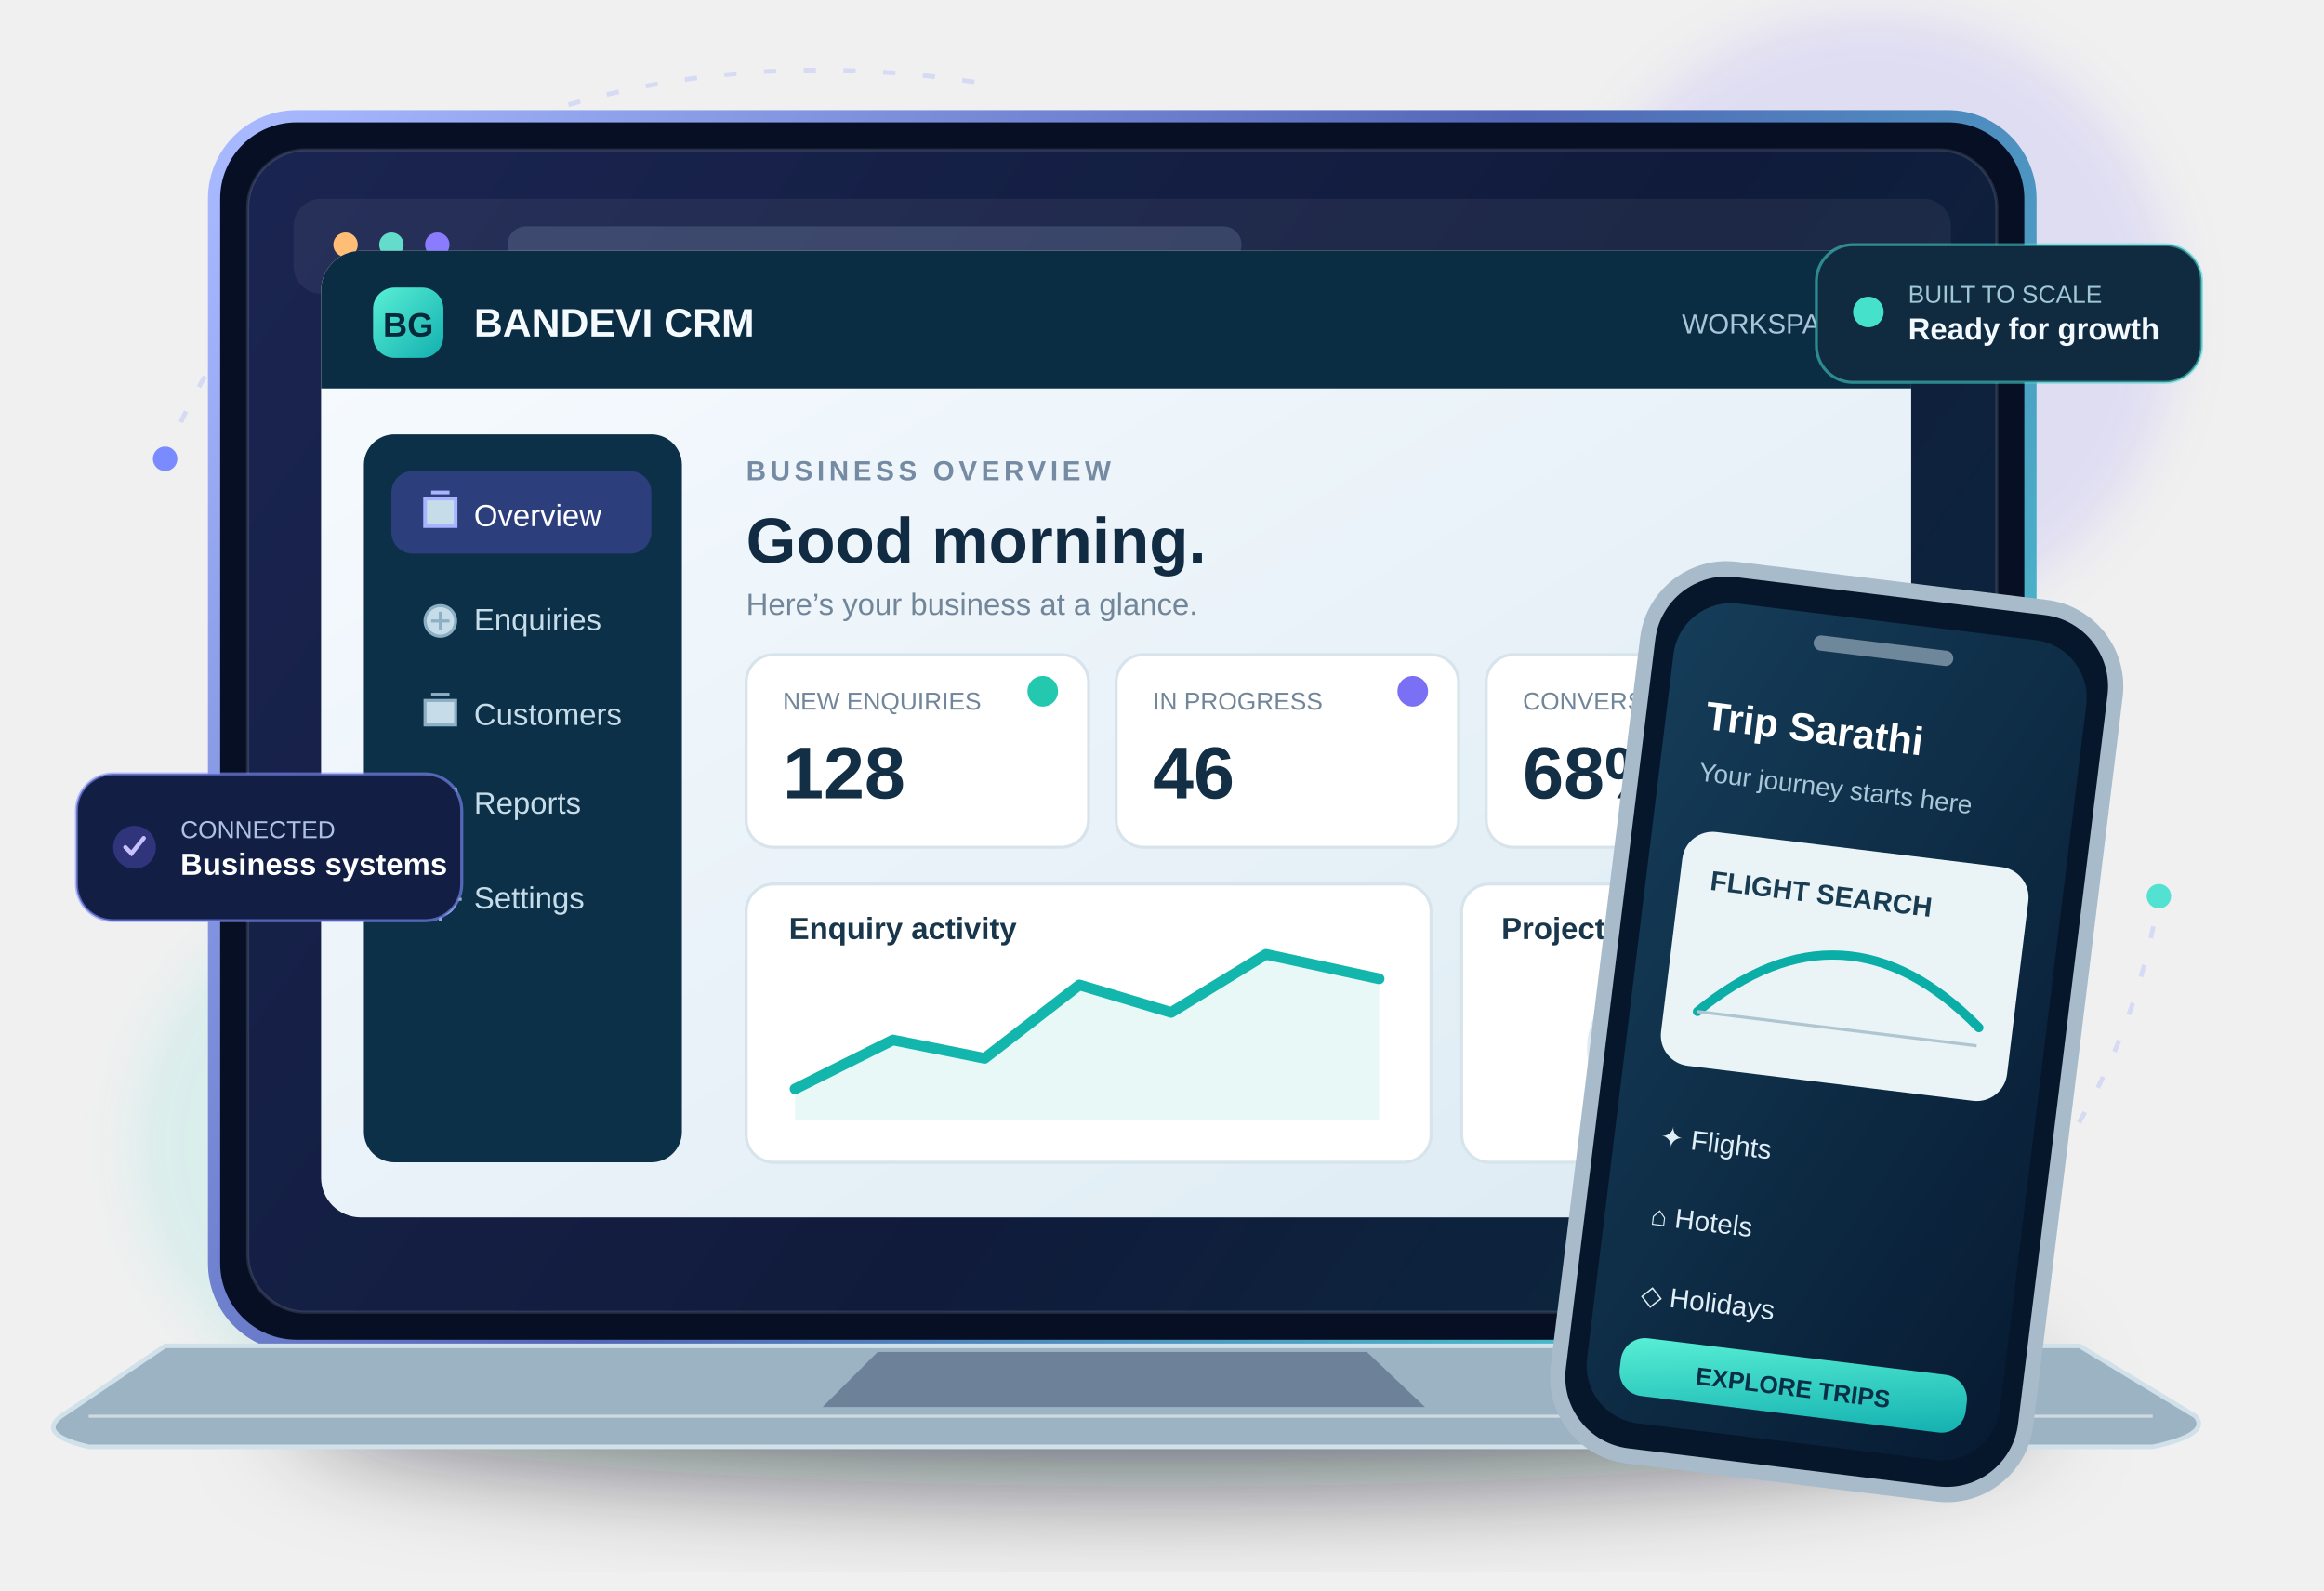
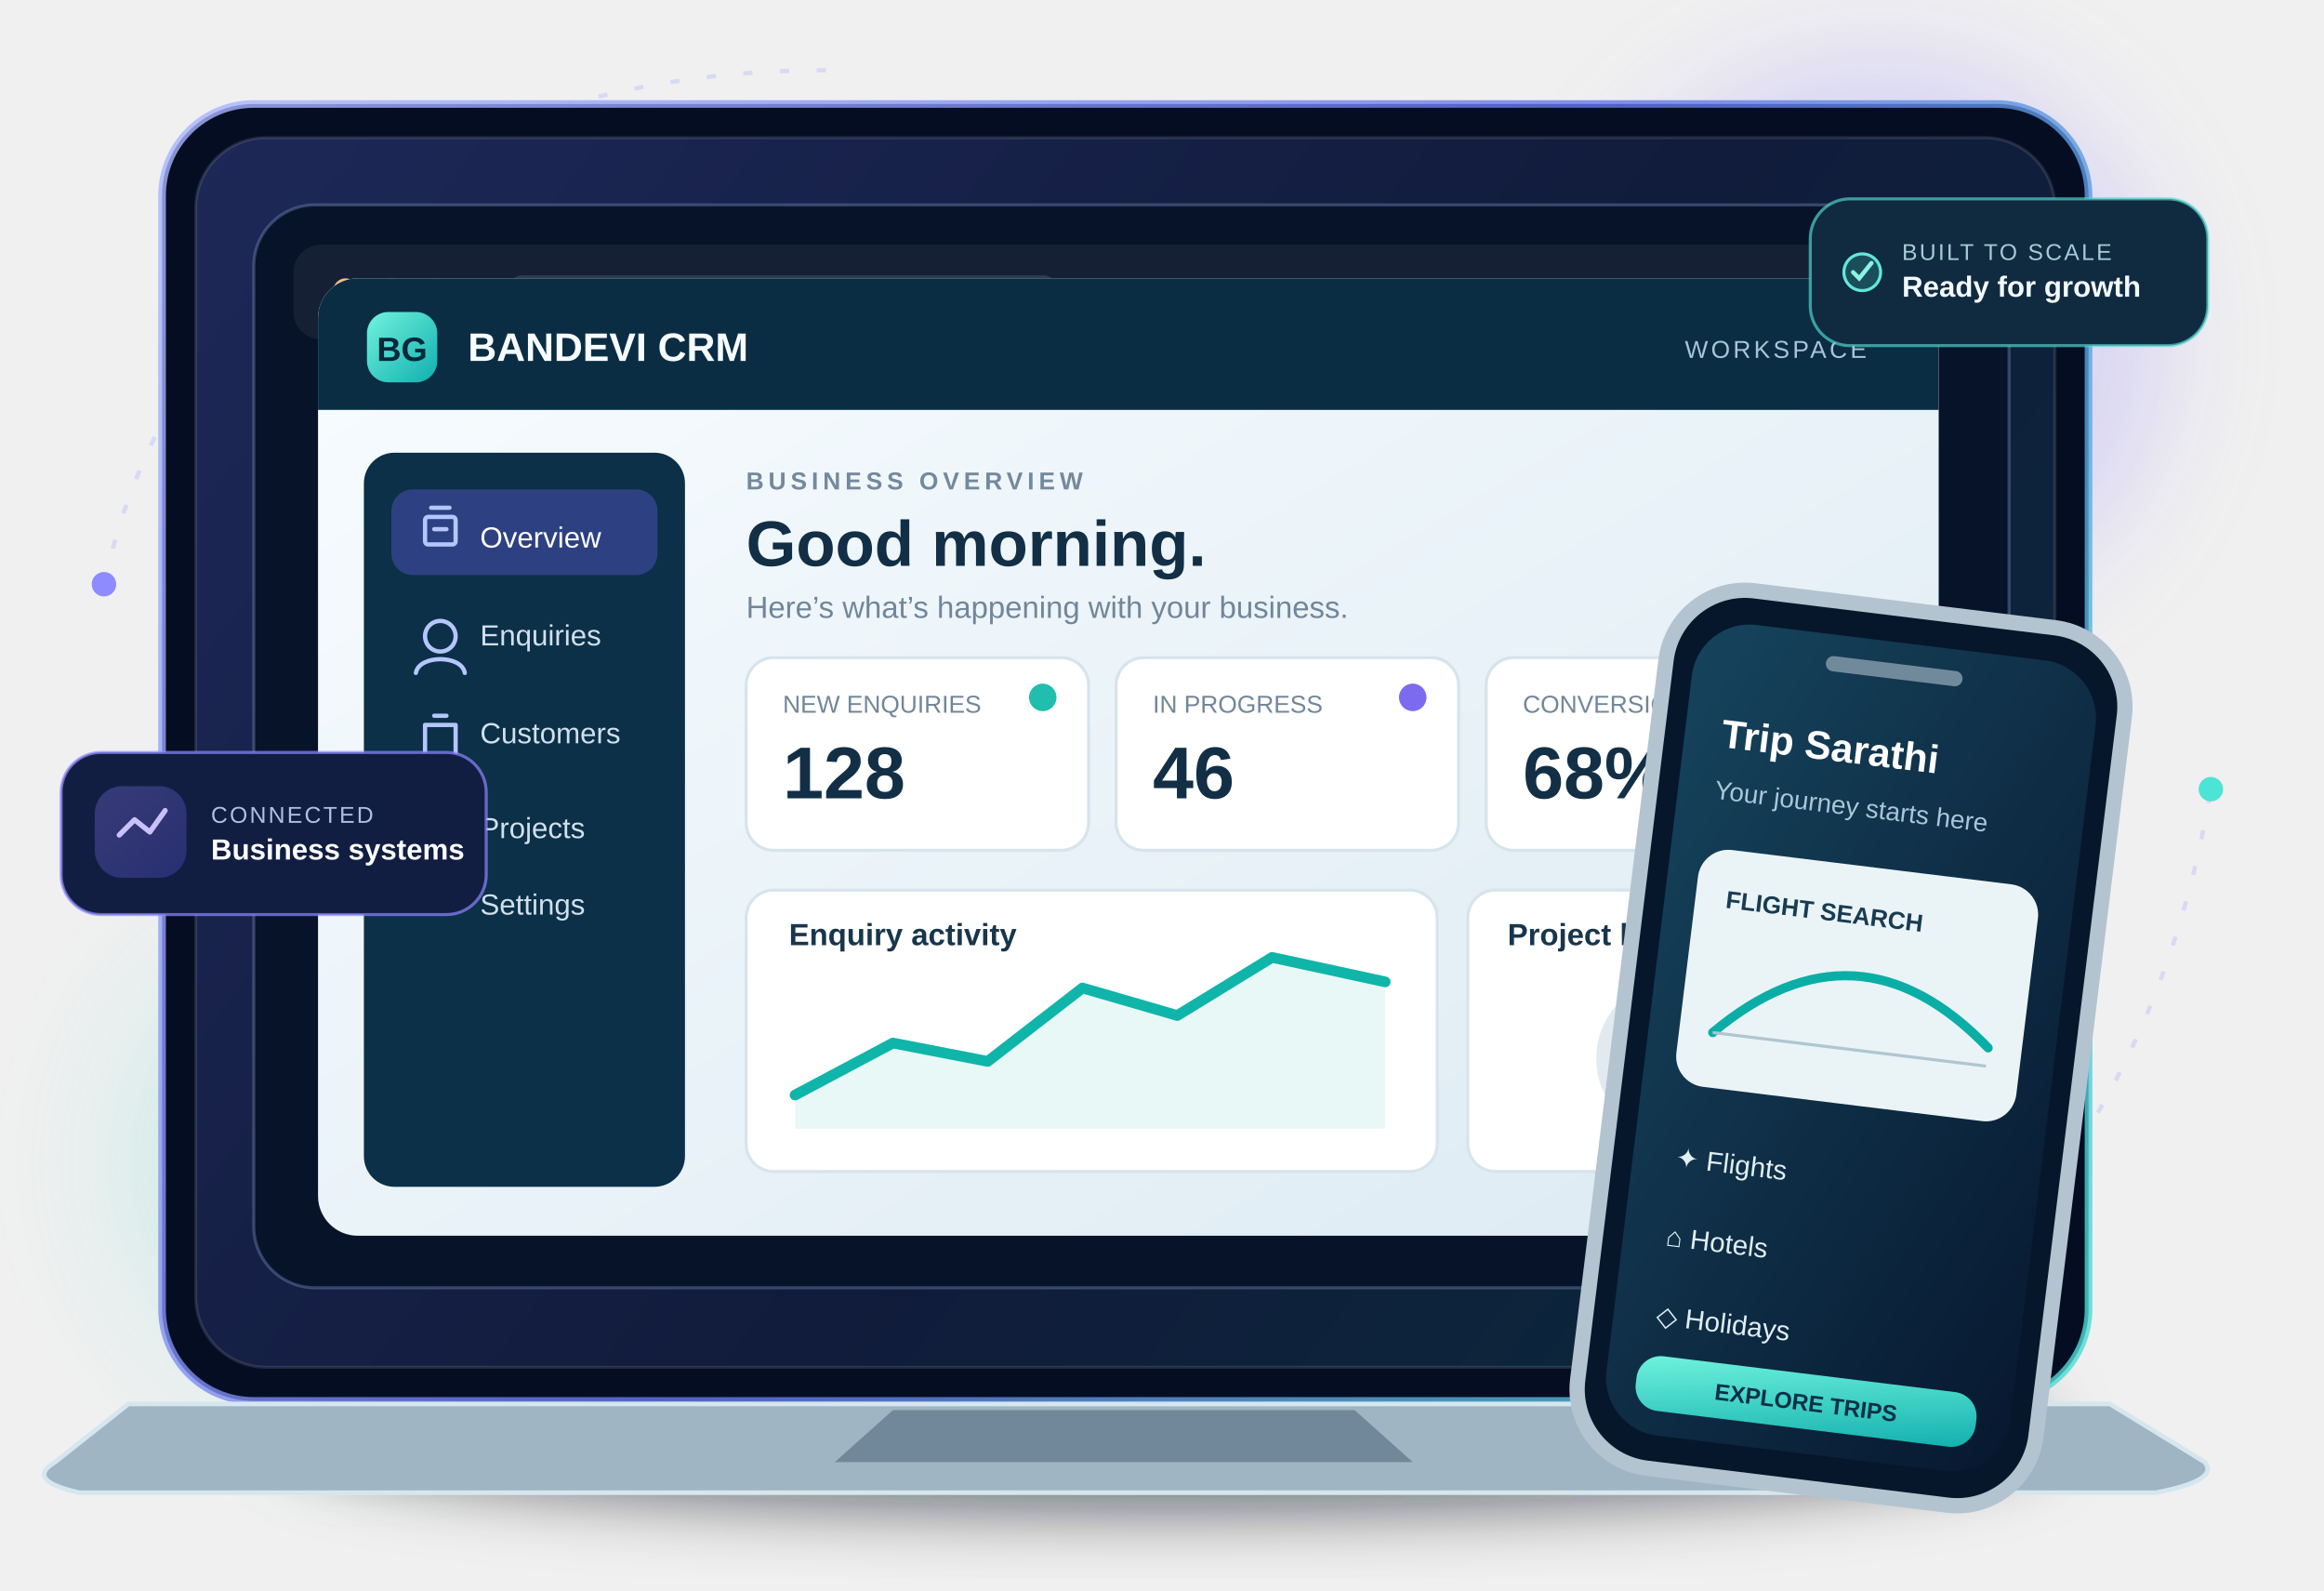
<svg xmlns="http://www.w3.org/2000/svg" viewBox="0 0 760 520" fill="none">
  <defs>
-     <linearGradient id="frame" x1="90" y1="34" x2="630" y2="445" gradientUnits="userSpaceOnUse">
-       <stop stop-color="#A7B8FF" />
-       <stop offset=".48" stop-color="#5366B7" />
-       <stop offset="1" stop-color="#45D8D0" />
+     <linearGradient id="bg" x1="80" y1="20" x2="690" y2="490" gradientUnits="userSpaceOnUse">
+       <stop stop-color="#1D2858" />
+       <stop offset=".52" stop-color="#111B3B" />
+       <stop offset="1" stop-color="#082D3B" />
    </linearGradient>
-     <linearGradient id="glass" x1="70" y1="25" x2="690" y2="470" gradientUnits="userSpaceOnUse">
-       <stop stop-color="#1B2552" />
-       <stop offset=".55" stop-color="#101B3B" />
-       <stop offset="1" stop-color="#092D40" />
+     <linearGradient id="rim" x1="90" y1="30" x2="690" y2="470" gradientUnits="userSpaceOnUse">
+       <stop stop-color="#A8B4FF" />
+       <stop offset=".48" stop-color="#6576E9" />
+       <stop offset="1" stop-color="#4DE2D3" />
+     </linearGradient>
+     <linearGradient id="panel" x1="0" y1="0" x2="1" y2="1">
+       <stop stop-color="#18264D" />
+       <stop offset="1" stop-color="#0B1834" />
    </linearGradient>
    <linearGradient id="screen" x1="0" y1="0" x2="1" y2="1">
-       <stop stop-color="#F7FBFF" />
+       <stop stop-color="#F8FCFF" />
      <stop offset="1" stop-color="#DCEAF2" />
    </linearGradient>
-     <linearGradient id="purple" x1="0" y1="0" x2="1" y2="1">
-       <stop stop-color="#9274FF" />
-       <stop offset="1" stop-color="#4D70E9" />
+     <linearGradient id="violet" x1="0" y1="0" x2="1" y2="1">
+       <stop stop-color="#9D83FF" />
+       <stop offset="1" stop-color="#6258E8" />
    </linearGradient>
-     <linearGradient id="teal" x1="0" y1="0" x2="1" y2="1">
-       <stop stop-color="#59F0D6" />
-       <stop offset="1" stop-color="#12AFAF" />
+     <linearGradient id="cyan" x1="0" y1="0" x2="1" y2="1">
+       <stop stop-color="#70F3DD" />
+       <stop offset="1" stop-color="#11AFAE" />
    </linearGradient>
    <linearGradient id="phone" x1="0" y1="0" x2="1" y2="1">
-       <stop stop-color="#153D59" />
-       <stop offset="1" stop-color="#071B32" />
+       <stop stop-color="#16445D" />
+       <stop offset="1" stop-color="#07182F" />
    </linearGradient>
+     <filter id="blur" x="-60%" y="-60%" width="220%" height="220%">
+       <feGaussianBlur stdDeviation="18" />
+     </filter>
    <filter id="shadow" x="-30%" y="-30%" width="160%" height="180%">
-       <feGaussianBlur stdDeviation="17" />
+       <feGaussianBlur stdDeviation="12" />
    </filter>
-     <filter id="softglow" x="-100%" y="-100%" width="300%" height="300%">
-       <feGaussianBlur stdDeviation="8" />
-     </filter>
-     <clipPath id="screenClip">
-       <rect x="105" y="82" width="520" height="316" rx="13" />
+     <clipPath id="dash">
+       <rect x="104" y="91" width="530" height="313" rx="13" />
    </clipPath>
  </defs>
-   <ellipse cx="380" cy="458" rx="285" ry="28" fill="#020817" opacity=".55" filter="url(#shadow)" />
-   <circle cx="612" cy="104" r="100" fill="#6E5BFF" opacity=".13" filter="url(#softglow)" />
-   <circle cx="125" cy="374" r="82" fill="#21D8CA" opacity=".11" filter="url(#softglow)" />
-   <path d="M54 150C94 47 210 8 326 28M548 466c90-26 145-92 158-173" stroke="#8195FF" stroke-opacity=".24" stroke-width="1.5" stroke-dasharray="4 9" />
-   <circle cx="54" cy="150" r="4" fill="#7A8BFF" />
-   <circle cx="706" cy="293" r="4" fill="#53E2D2" />
-   <rect x="70" y="38" width="594" height="402" rx="27" fill="#070F25" stroke="url(#frame)" stroke-width="4" />
-   <rect x="81" y="49" width="572" height="380" rx="19" fill="url(#glass)" stroke="#FFFFFF" stroke-opacity=".12" />
-   <rect x="96" y="65" width="542" height="31" rx="9" fill="#FFFFFF" fill-opacity=".055" />
-   <circle cx="113" cy="80" r="4" fill="#FFBD75" />
-   <circle cx="128" cy="80" r="4" fill="#63DCCB" />
-   <circle cx="143" cy="80" r="4" fill="#8A7BFF" />
-   <rect x="166" y="74" width="240" height="12" rx="6" fill="#AFC2E6" fill-opacity=".18" />
-   <g clip-path="url(#screenClip)">
-     <rect x="105" y="82" width="520" height="316" fill="url(#screen)" />
-     <rect x="105" y="82" width="520" height="45" fill="#0B2D43" />
-     <rect x="122" y="94" width="23" height="23" rx="7" fill="url(#teal)" />
-     <text x="133.5" y="110" text-anchor="middle" font-family="Arial,sans-serif" font-size="11" font-weight="700" fill="#05283A">BG</text>
-     <text x="155" y="110" font-family="Arial,sans-serif" font-size="13" font-weight="700" fill="#F5FAFF">BANDEVI CRM</text>
-     <text x="550" y="109" font-family="Arial,sans-serif" font-size="9" fill="#A9C4D7">WORKSPACE</text>
-     <rect x="119" y="142" width="104" height="238" rx="10" fill="#0C3048" />
-     <g font-family="Arial,sans-serif" font-size="10" fill="#C6DCE8">
-       <rect x="128" y="154" width="85" height="27" rx="7" fill="#6659D9" fill-opacity=".36" />
-       <path d="M139 163h10v9h-10zM141 161h6" stroke="#A9B4FF" stroke-width="1.2" />
-       <text x="155" y="172" fill="#FFFFFF">Overview</text>
-       <circle cx="144" cy="203" r="5" stroke="#8BAFC3" />
-       <path d="M141 203h6M144 200v6" stroke="#8BAFC3" />
-       <text x="155" y="206">Enquiries</text>
-       <path d="M139 229h10v8h-10zM141 227h6" stroke="#8BAFC3" />
-       <text x="155" y="237">Customers</text>
-       <path d="M139 258h10v9h-10zM141 261h6M141 264h6" stroke="#8BAFC3" />
-       <text x="155" y="266">Reports</text>
-       <circle cx="144" cy="294" r="5" stroke="#8BAFC3" />
-       <path d="M144 287v3M144 298v3M137 294h3M148 294h3" stroke="#8BAFC3" />
-       <text x="155" y="297">Settings</text>
+   <ellipse cx="382" cy="468" rx="285" ry="24" fill="#020716" opacity=".65" filter="url(#shadow)" />
+   <circle cx="614" cy="111" r="95" fill="#7664FF" opacity=".19" filter="url(#blur)" />
+   <circle cx="118" cy="380" r="86" fill="#24D7C6" opacity=".12" filter="url(#blur)" />
+   <path d="M34 191C57 85 151 22 272 23M517 489c117-32 187-116 206-231" stroke="#8999FF" stroke-opacity=".25" stroke-width="1.4" stroke-dasharray="3 9" />
+   <circle cx="34" cy="191" r="4" fill="#8D8BFF" />
+   <circle cx="723" cy="258" r="4" fill="#4CE4D4" />
+   <rect x="53" y="34" width="630" height="424" rx="30" fill="#050D22" stroke="url(#rim)" stroke-opacity=".8" stroke-width="2.5" />
+   <rect x="64" y="45" width="608" height="402" rx="23" fill="url(#bg)" stroke="#FFFFFF" stroke-opacity=".11" />
+   <rect x="83" y="67" width="574" height="354" rx="20" fill="#071329" stroke="#AFC1FF" stroke-opacity=".27" />
+   <rect x="96" y="80" width="548" height="31" rx="9" fill="#FFFFFF" fill-opacity=".055" />
+   <circle cx="113" cy="95" r="4" fill="#FFBE79" />
+   <circle cx="128" cy="95" r="4" fill="#4DE0C7" />
+   <circle cx="143" cy="95" r="4" fill="#8A7BFF" />
+   <rect x="166" y="90" width="180" height="10" rx="5" fill="#AFC3E8" fill-opacity=".17" />
+   <g clip-path="url(#dash)">
+     <rect x="104" y="91" width="530" height="313" fill="url(#screen)" />
+     <rect x="104" y="91" width="530" height="43" fill="#0B2D43" />
+     <rect x="120" y="102" width="23" height="23" rx="7" fill="url(#cyan)" />
+     <text x="131.5" y="118" text-anchor="middle" font-family="Arial,sans-serif" font-size="11" font-weight="700" fill="#05283A">BG</text>
+     <text x="153" y="118" font-family="Arial,sans-serif" font-size="13" font-weight="700" fill="#F7FCFF">BANDEVI CRM</text>
+     <text x="551" y="117" font-family="Arial,sans-serif" font-size="8" letter-spacing="1" fill="#A9C4D7">WORKSPACE</text>
+     <rect x="119" y="148" width="105" height="240" rx="10" fill="#0B3048" />
+     <rect x="128" y="160" width="87" height="28" rx="7" fill="#665DE0" fill-opacity=".38" />
+     <g stroke="#B5C6FF" stroke-width="1.4" stroke-linecap="round" stroke-linejoin="round">
+       <rect x="139" y="169" width="10" height="9" rx="1" />
+       <path d="M141 166h6M142 173h4" />
+       <circle cx="144" cy="208" r="5" />
+       <path d="M136 220c1-6 15-6 16 0" />
+       <path d="M139 237h10v10h-10zM142 234h4" />
+       <path d="M139 265h10M139 270h10M139 275h7" />
+       <path d="M144 295v-8m-4 4h8m-7-7 6 6m-6 0 6-6" />
    </g>
-     <text x="244" y="157" font-family="Arial,sans-serif" font-size="9" font-weight="700" letter-spacing="1.4" fill="#758BA4">BUSINESS OVERVIEW</text>
-     <text x="244" y="184" font-family="Arial,sans-serif" font-size="21" font-weight="700" fill="#102B42">Good morning.</text>
-     <text x="244" y="201" font-family="Arial,sans-serif" font-size="10" fill="#72869A">Here’s your business at a glance.</text>
+     <g font-family="Arial,sans-serif" font-size="9.5" fill="#D1E0EC">
+       <text x="157" y="179" fill="#FFFFFF">Overview</text>
+       <text x="157" y="211">Enquiries</text>
+       <text x="157" y="243">Customers</text>
+       <text x="157" y="274">Projects</text>
+       <text x="157" y="299">Settings</text>
+     </g>
+     <text x="244" y="160" font-family="Arial,sans-serif" font-size="8" font-weight="700" letter-spacing="1.5" fill="#73899D">BUSINESS OVERVIEW</text>
+     <text x="244" y="185" font-family="Arial,sans-serif" font-size="21" font-weight="700" fill="#122F46">Good morning.</text>
+     <text x="244" y="202" font-family="Arial,sans-serif" font-size="10" fill="#71869A">Here’s what’s happening with your business.</text>
    <g>
-       <rect x="244" y="214" width="112" height="63" rx="9" fill="#FFFFFF" stroke="#D7E4EC" />
-       <rect x="365" y="214" width="112" height="63" rx="9" fill="#FFFFFF" stroke="#D7E4EC" />
-       <rect x="486" y="214" width="126" height="63" rx="9" fill="#FFFFFF" stroke="#D7E4EC" />
+       <rect x="244" y="215" width="112" height="63" rx="9" fill="#FFFFFF" stroke="#D7E4EC" />
+       <rect x="365" y="215" width="112" height="63" rx="9" fill="#FFFFFF" stroke="#D7E4EC" />
+       <rect x="486" y="215" width="130" height="63" rx="9" fill="#FFFFFF" stroke="#D7E4EC" />
      <g font-family="Arial,sans-serif">
-         <text x="256" y="232" font-size="8" fill="#71869A">NEW ENQUIRIES</text>
+         <text x="256" y="233" font-size="8" fill="#71869A">NEW ENQUIRIES</text>
        <text x="256" y="261" font-size="24" font-weight="700" fill="#122F46">128</text>
-         <text x="377" y="232" font-size="8" fill="#71869A">IN PROGRESS</text>
+         <text x="377" y="233" font-size="8" fill="#71869A">IN PROGRESS</text>
        <text x="377" y="261" font-size="24" font-weight="700" fill="#122F46">46</text>
-         <text x="498" y="232" font-size="8" fill="#71869A">CONVERSION</text>
+         <text x="498" y="233" font-size="8" fill="#71869A">CONVERSION</text>
        <text x="498" y="261" font-size="24" font-weight="700" fill="#122F46">68%</text>
      </g>
-       <circle cx="341" cy="226" r="5" fill="#23C8AE" />
-       <circle cx="462" cy="226" r="5" fill="#7A70F6" />
-       <circle cx="597" cy="226" r="5" fill="#36B9D2" />
+       <circle cx="341" cy="228" r="4.5" fill="#21BDAF" />
+       <circle cx="462" cy="228" r="4.5" fill="#7C6BEE" />
+       <circle cx="600" cy="228" r="4.5" fill="#35BBD2" />
    </g>
-     <rect x="244" y="289" width="224" height="91" rx="9" fill="#FFFFFF" stroke="#D7E4EC" />
-     <text x="258" y="307" font-family="Arial,sans-serif" font-size="10" font-weight="700" fill="#18364C">Enquiry activity</text>
-     <path d="M260 356L292 340L322 346L353 322L383 331L414 312L451 320" stroke="#12B6AC" stroke-width="3.5" stroke-linecap="round" stroke-linejoin="round" />
-     <path d="M260 356L292 340L322 346L353 322L383 331L414 312L451 320V366H260Z" fill="#12B6AC" opacity=".1" />
-     <rect x="478" y="289" width="134" height="91" rx="9" fill="#FFFFFF" stroke="#D7E4EC" />
-     <text x="491" y="307" font-family="Arial,sans-serif" font-size="10" font-weight="700" fill="#18364C">Project health</text>
-     <circle cx="545" cy="343" r="22" stroke="#E2EAF0" stroke-width="8" />
-     <path d="M545 321a22 22 0 0 1 20 31" stroke="#6C68E9" stroke-width="8" stroke-linecap="round" />
-     <text x="545" y="347" text-anchor="middle" font-family="Arial,sans-serif" font-size="13" font-weight="700" fill="#18364C">26</text>
+     <rect x="244" y="291" width="226" height="92" rx="9" fill="#FFFFFF" stroke="#D7E4EC" />
+     <text x="258" y="309" font-family="Arial,sans-serif" font-size="10" font-weight="700" fill="#18364C">Enquiry activity</text>
+     <path d="M260 358L292 341L323 347L354 323L385 332L416 313L453 321" stroke="#10B5AA" stroke-width="3.5" stroke-linecap="round" stroke-linejoin="round" />
+     <path d="M260 358L292 341L323 347L354 323L385 332L416 313L453 321V369H260Z" fill="#10B5AA" opacity=".1" />
+     <rect x="480" y="291" width="136" height="92" rx="9" fill="#FFFFFF" stroke="#D7E4EC" />
+     <text x="493" y="309" font-family="Arial,sans-serif" font-size="10" font-weight="700" fill="#18364C">Project health</text>
+     <circle cx="548" cy="346" r="22" stroke="#E2EAF0" stroke-width="8" />
+     <path d="M548 324a22 22 0 0 1 20 31" stroke="#6D68E9" stroke-width="8" stroke-linecap="round" />
+     <text x="548" y="350" text-anchor="middle" font-family="Arial,sans-serif" font-size="13" font-weight="700" fill="#18364C">26</text>
  </g>
-   <path d="M54 440H680L718 463Q723 469 704 473H29Q12 469 20 463Z" fill="#9CB3C3" stroke="#D0E1E9" stroke-width="1.5" />
-   <path d="M287 442H447L466 460H269Z" fill="#6D8298" />
-   <path d="M29 463H704" stroke="#FFFFFF" stroke-opacity=".5" />
-   <g transform="translate(542 183) rotate(7)">
-     <rect x="0" y="0" width="154" height="292" rx="26" fill="#06172B" stroke="#A7BBCB" stroke-width="5" />
-     <rect x="9" y="11" width="136" height="270" rx="19" fill="url(#phone)" />
-     <rect x="54" y="18" width="46" height="5" rx="2.5" fill="#6F879B" />
-     <text x="22" y="53" font-family="Arial,sans-serif" font-size="13" font-weight="700" fill="#FFFFFF">Trip Sarathi</text>
-     <text x="22" y="70" font-family="Arial,sans-serif" font-size="8.5" fill="#A9C7D8">Your journey starts here</text>
-     <rect x="20" y="86" width="114" height="77" rx="10" fill="#EAF4F7" />
-     <text x="30" y="105" font-family="Arial,sans-serif" font-size="9" font-weight="700" fill="#183C52">FLIGHT SEARCH</text>
-     <path d="M31 145Q74 100 123 139" stroke="#0AAEA7" stroke-width="3" stroke-linecap="round" />
-     <path d="M31 145H123" stroke="#AFC6D0" />
+   <path d="M42 459H690L721 478Q726 484 705 488H26Q8 484 18 478Z" fill="#9FB5C4" stroke="#D6E6EE" stroke-width="1.5" />
+   <path d="M292 461H443L462 478H273Z" fill="#71889A" />
+   <g transform="translate(548 190) rotate(7)">
+     <rect x="0" y="0" width="151" height="289" rx="26" fill="#06172B" stroke="#B3C4D0" stroke-width="5" />
+     <rect x="9" y="11" width="133" height="267" rx="19" fill="url(#phone)" />
+     <rect x="52" y="18" width="45" height="5" rx="2.5" fill="#718A9B" />
+     <text x="21" y="52" font-family="Arial,sans-serif" font-size="13" font-weight="700" fill="#FFFFFF">Trip Sarathi</text>
+     <text x="21" y="69" font-family="Arial,sans-serif" font-size="8.5" fill="#A9C7D8">Your journey starts here</text>
+     <rect x="19" y="85" width="112" height="78" rx="10" fill="#EAF4F7" />
+     <text x="29" y="104" font-family="Arial,sans-serif" font-size="8" font-weight="700" fill="#183C52">FLIGHT SEARCH</text>
+     <path d="M30 145Q72 100 120 139" stroke="#0AAEA7" stroke-width="3" stroke-linecap="round" />
+     <path d="M30 145H120" stroke="#AFC6D0" />
    <g font-family="Arial,sans-serif" font-size="9" fill="#E0EEF5">
-       <text x="24" y="190">✦  Flights</text>
-       <text x="24" y="216">⌂  Hotels</text>
-       <text x="24" y="242">◇  Holidays</text>
+       <text x="23" y="190">✦  Flights</text>
+       <text x="23" y="216">⌂  Hotels</text>
+       <text x="23" y="242">◇  Holidays</text>
    </g>
-     <rect x="20" y="253" width="114" height="19" rx="8" fill="url(#teal)" />
-     <text x="77" y="266" text-anchor="middle" font-family="Arial,sans-serif" font-size="8" font-weight="700" fill="#073047">EXPLORE TRIPS</text>
+     <rect x="19" y="252" width="112" height="18" rx="8" fill="url(#cyan)" />
+     <text x="75" y="264" text-anchor="middle" font-family="Arial,sans-serif" font-size="7.5" font-weight="700" fill="#073047">EXPLORE TRIPS</text>
  </g>
-   <g transform="translate(25 253)">
-     <rect width="126" height="48" rx="12" fill="#121E43" stroke="#8291FF" stroke-opacity=".6" />
-     <circle cx="19" cy="24" r="7" fill="#7768FF" fill-opacity=".3" />
-     <path d="M16 24l2 2 4-5" stroke="#C8C0FF" stroke-width="1.4" stroke-linecap="round" />
-     <text x="34" y="21" font-family="Arial,sans-serif" font-size="8" fill="#AFC0E5">CONNECTED</text>
-     <text x="34" y="33" font-family="Arial,sans-serif" font-size="10" font-weight="700" fill="#FFFFFF">Business systems</text>
+   <g transform="translate(20 246)">
+     <rect width="139" height="53" rx="13" fill="#111E42" stroke="#8D86FF" stroke-opacity=".7" />
+     <rect x="11" y="11" width="30" height="30" rx="9" fill="url(#violet)" fill-opacity=".28" />
+     <path d="M19 27l5-5 5 4 5-7" stroke="#C9C1FF" stroke-width="1.7" stroke-linecap="round" stroke-linejoin="round" />
+     <text x="49" y="23" font-family="Arial,sans-serif" font-size="7.5" letter-spacing=".7" fill="#AFC0E5">CONNECTED</text>
+     <text x="49" y="35" font-family="Arial,sans-serif" font-size="9.5" font-weight="700" fill="#FFFFFF">Business systems</text>
  </g>
-   <g transform="translate(594 80)">
-     <rect width="126" height="45" rx="12" fill="#102A40" stroke="#48D9D0" stroke-opacity=".55" />
-     <circle cx="17" cy="22" r="5" fill="#45E1CB" />
-     <text x="30" y="19" font-family="Arial,sans-serif" font-size="8" fill="#9FC8D5">BUILT TO SCALE</text>
-     <text x="30" y="31" font-family="Arial,sans-serif" font-size="10" font-weight="700" fill="#F3FAFF">Ready for growth</text>
+   <g transform="translate(592 65)">
+     <rect width="130" height="48" rx="13" fill="#102A40" stroke="#55DCD2" stroke-opacity=".65" />
+     <circle cx="17" cy="24" r="6" fill="#43E0CB" fill-opacity=".2" stroke="#63E7D7" />
+     <path d="M14 24l2 2 4-5" stroke="#8AF4E5" stroke-width="1.4" stroke-linecap="round" />
+     <text x="30" y="20" font-family="Arial,sans-serif" font-size="7.5" letter-spacing=".7" fill="#A6CBD4">BUILT TO SCALE</text>
+     <text x="30" y="32" font-family="Arial,sans-serif" font-size="9.5" font-weight="700" fill="#F3FAFF">Ready for growth</text>
  </g>
</svg>
